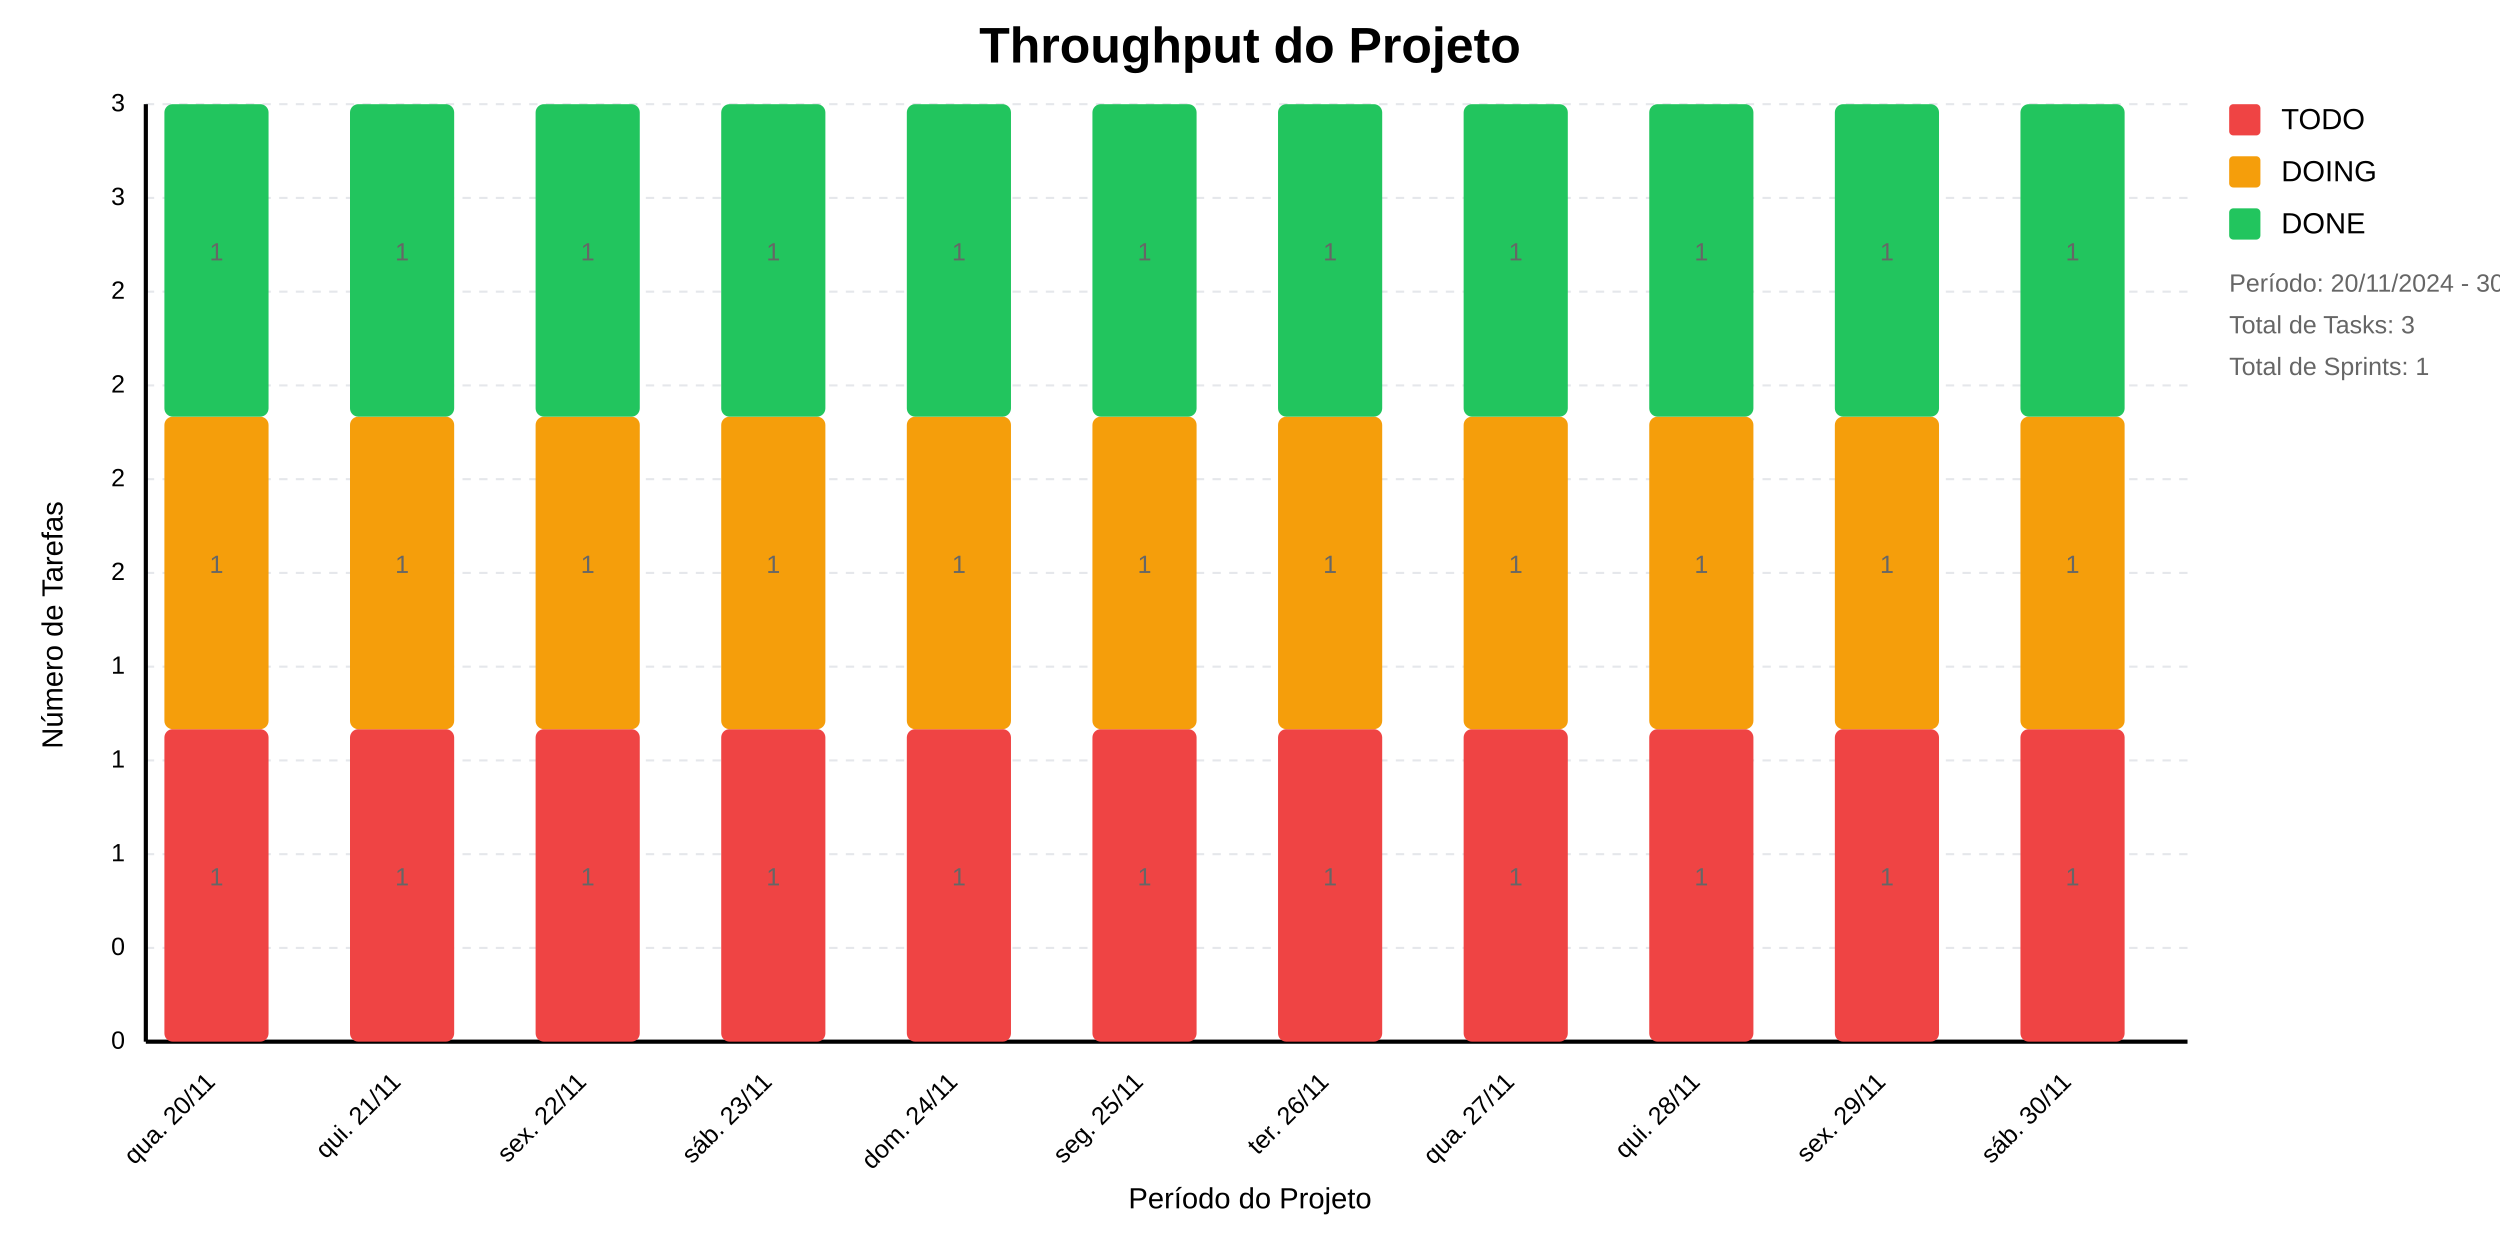
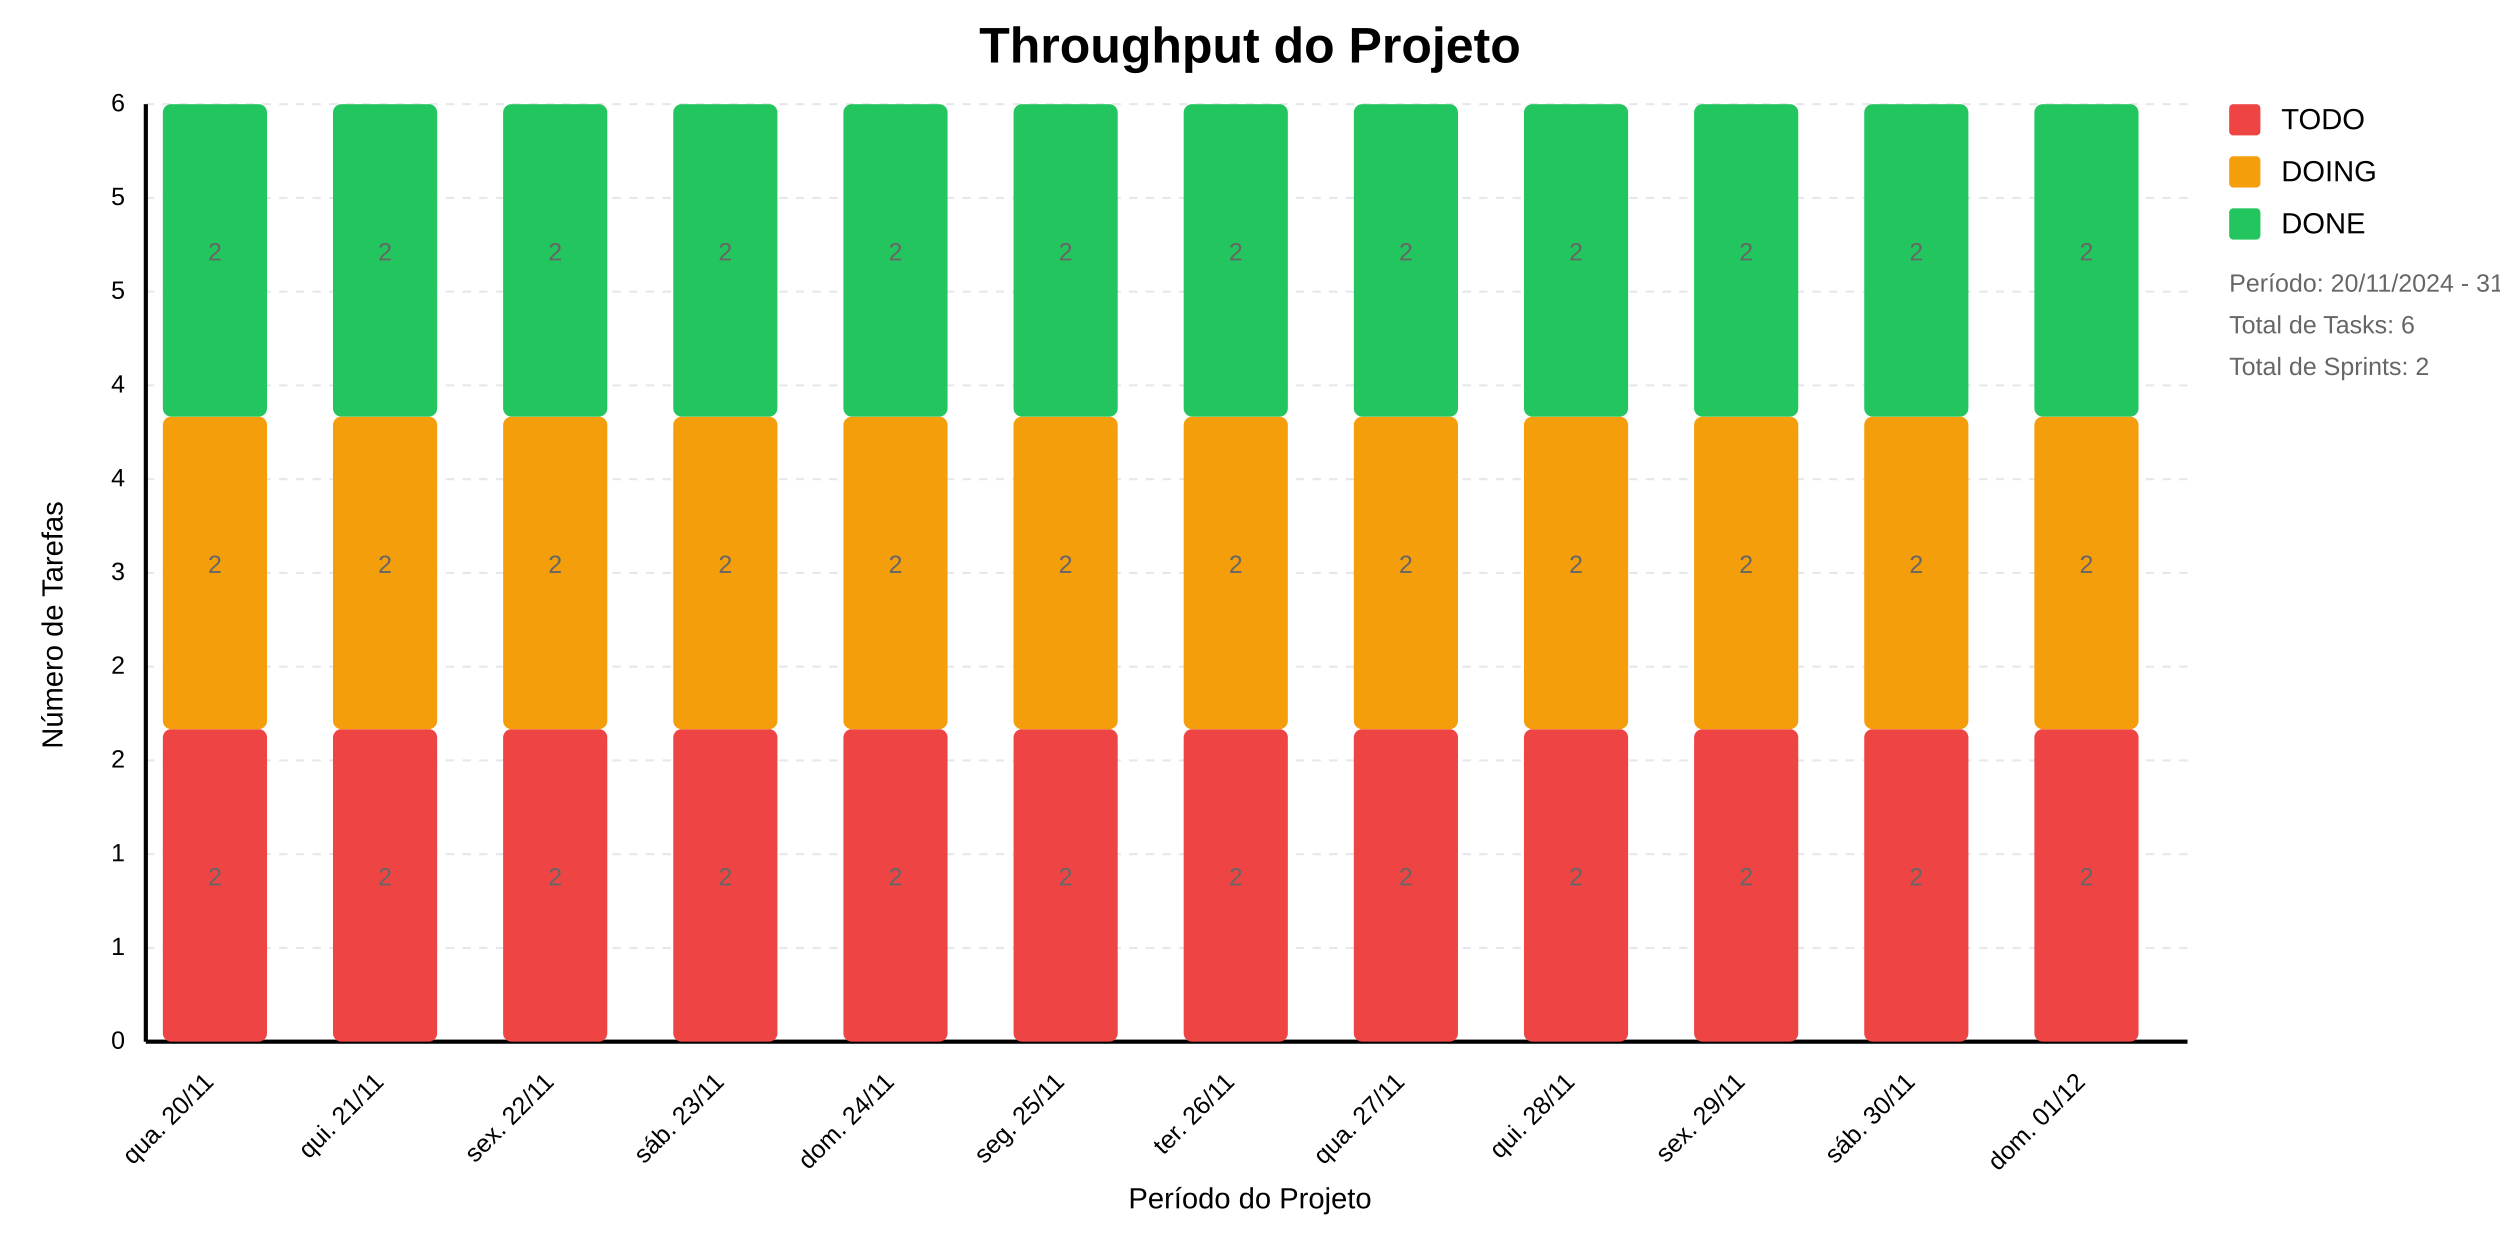
<svg xmlns="http://www.w3.org/2000/svg" viewBox="0 0 1200 600">
  <defs>
    <style>
              text { font-family: Arial, sans-serif; }
              .title { font-size: 24px; font-weight: bold; }
              .label { font-size: 14px; }
              .value { font-size: 12px; fill: #666666; }
              .axis { font-size: 12px; }
              .legend { font-size: 14px; }
            </style>
  </defs>
  <rect width="1200" height="600" fill="white" />
  <line x1="70" y1="50" x2="1050" y2="50" stroke="#e5e7eb" stroke-dasharray="4" />
-   <text x="60" y="50" text-anchor="end" class="axis" dominant-baseline="middle">3</text>
+   <text x="60" y="50" text-anchor="end" class="axis" dominant-baseline="middle">6</text>
  <line x1="70" y1="95" x2="1050" y2="95" stroke="#e5e7eb" stroke-dasharray="4" />
-   <text x="60" y="95" text-anchor="end" class="axis" dominant-baseline="middle">3</text>
+   <text x="60" y="95" text-anchor="end" class="axis" dominant-baseline="middle">5</text>
  <line x1="70" y1="140" x2="1050" y2="140" stroke="#e5e7eb" stroke-dasharray="4" />
-   <text x="60" y="140" text-anchor="end" class="axis" dominant-baseline="middle">2</text>
+   <text x="60" y="140" text-anchor="end" class="axis" dominant-baseline="middle">5</text>
  <line x1="70" y1="185" x2="1050" y2="185" stroke="#e5e7eb" stroke-dasharray="4" />
-   <text x="60" y="185" text-anchor="end" class="axis" dominant-baseline="middle">2</text>
+   <text x="60" y="185" text-anchor="end" class="axis" dominant-baseline="middle">4</text>
  <line x1="70" y1="230" x2="1050" y2="230" stroke="#e5e7eb" stroke-dasharray="4" />
-   <text x="60" y="230" text-anchor="end" class="axis" dominant-baseline="middle">2</text>
+   <text x="60" y="230" text-anchor="end" class="axis" dominant-baseline="middle">4</text>
  <line x1="70" y1="275" x2="1050" y2="275" stroke="#e5e7eb" stroke-dasharray="4" />
-   <text x="60" y="275" text-anchor="end" class="axis" dominant-baseline="middle">2</text>
+   <text x="60" y="275" text-anchor="end" class="axis" dominant-baseline="middle">3</text>
  <line x1="70" y1="320" x2="1050" y2="320" stroke="#e5e7eb" stroke-dasharray="4" />
-   <text x="60" y="320" text-anchor="end" class="axis" dominant-baseline="middle">1</text>
+   <text x="60" y="320" text-anchor="end" class="axis" dominant-baseline="middle">2</text>
  <line x1="70" y1="365" x2="1050" y2="365" stroke="#e5e7eb" stroke-dasharray="4" />
-   <text x="60" y="365" text-anchor="end" class="axis" dominant-baseline="middle">1</text>
+   <text x="60" y="365" text-anchor="end" class="axis" dominant-baseline="middle">2</text>
  <line x1="70" y1="410" x2="1050" y2="410" stroke="#e5e7eb" stroke-dasharray="4" />
  <text x="60" y="410" text-anchor="end" class="axis" dominant-baseline="middle">1</text>
  <line x1="70" y1="455" x2="1050" y2="455" stroke="#e5e7eb" stroke-dasharray="4" />
-   <text x="60" y="455" text-anchor="end" class="axis" dominant-baseline="middle">0</text>
+   <text x="60" y="455" text-anchor="end" class="axis" dominant-baseline="middle">1</text>
  <line x1="70" y1="500" x2="1050" y2="500" stroke="#e5e7eb" stroke-dasharray="4" />
  <text x="60" y="500" text-anchor="end" class="axis" dominant-baseline="middle">0</text>
  <line x1="70" y1="50" x2="70" y2="500" stroke="black" stroke-width="2" />
  <line x1="70" y1="500" x2="1050" y2="500" stroke="black" stroke-width="2" />
  <g>
-     <rect x="78.909" y="350" width="50" height="150" fill="#ef4444" rx="4" />
-     <rect x="78.909" y="200" width="50" height="150" fill="#f59e0b" rx="4" />
-     <rect x="78.909" y="50" width="50" height="150" fill="#22c55e" rx="4" />
-     <text transform="rotate(-45 103.9091 520)" x="103.909" y="520" text-anchor="end" class="axis">qua. 20/11</text>
-     <text x="103.909" y="425" text-anchor="middle" class="value" fill="white">1</text>
-     <text x="103.909" y="275" text-anchor="middle" class="value" fill="white">1</text>
-     <text x="103.909" y="125" text-anchor="middle" class="value" fill="white">1</text>
+     <rect x="78.167" y="350" width="50" height="150" fill="#ef4444" rx="4" />
+     <rect x="78.167" y="200" width="50" height="150" fill="#f59e0b" rx="4" />
+     <rect x="78.167" y="50" width="50" height="150" fill="#22c55e" rx="4" />
+     <text transform="rotate(-45 103.1667 520)" x="103.167" y="520" text-anchor="end" class="axis">qua. 20/11</text>
+     <text x="103.167" y="425" text-anchor="middle" class="value" fill="white">2</text>
+     <text x="103.167" y="275" text-anchor="middle" class="value" fill="white">2</text>
+     <text x="103.167" y="125" text-anchor="middle" class="value" fill="white">2</text>
  </g>
  <g>
-     <rect x="168" y="350" width="50" height="150" fill="#ef4444" rx="4" />
-     <rect x="168" y="200" width="50" height="150" fill="#f59e0b" rx="4" />
-     <rect x="168" y="50" width="50" height="150" fill="#22c55e" rx="4" />
-     <text transform="rotate(-45 193 520)" x="193" y="520" text-anchor="end" class="axis">qui. 21/11</text>
-     <text x="193" y="425" text-anchor="middle" class="value" fill="white">1</text>
-     <text x="193" y="275" text-anchor="middle" class="value" fill="white">1</text>
-     <text x="193" y="125" text-anchor="middle" class="value" fill="white">1</text>
+     <rect x="159.833" y="350" width="50" height="150" fill="#ef4444" rx="4" />
+     <rect x="159.833" y="200" width="50" height="150" fill="#f59e0b" rx="4" />
+     <rect x="159.833" y="50" width="50" height="150" fill="#22c55e" rx="4" />
+     <text transform="rotate(-45 184.8333 520)" x="184.833" y="520" text-anchor="end" class="axis">qui. 21/11</text>
+     <text x="184.833" y="425" text-anchor="middle" class="value" fill="white">2</text>
+     <text x="184.833" y="275" text-anchor="middle" class="value" fill="white">2</text>
+     <text x="184.833" y="125" text-anchor="middle" class="value" fill="white">2</text>
  </g>
  <g>
-     <rect x="257.091" y="350" width="50" height="150" fill="#ef4444" rx="4" />
-     <rect x="257.091" y="200" width="50" height="150" fill="#f59e0b" rx="4" />
-     <rect x="257.091" y="50" width="50" height="150" fill="#22c55e" rx="4" />
-     <text transform="rotate(-45 282.0909 520)" x="282.091" y="520" text-anchor="end" class="axis">sex. 22/11</text>
-     <text x="282.091" y="425" text-anchor="middle" class="value" fill="white">1</text>
-     <text x="282.091" y="275" text-anchor="middle" class="value" fill="white">1</text>
-     <text x="282.091" y="125" text-anchor="middle" class="value" fill="white">1</text>
+     <rect x="241.5" y="350" width="50" height="150" fill="#ef4444" rx="4" />
+     <rect x="241.5" y="200" width="50" height="150" fill="#f59e0b" rx="4" />
+     <rect x="241.5" y="50" width="50" height="150" fill="#22c55e" rx="4" />
+     <text transform="rotate(-45 266.5 520)" x="266.5" y="520" text-anchor="end" class="axis">sex. 22/11</text>
+     <text x="266.5" y="425" text-anchor="middle" class="value" fill="white">2</text>
+     <text x="266.5" y="275" text-anchor="middle" class="value" fill="white">2</text>
+     <text x="266.5" y="125" text-anchor="middle" class="value" fill="white">2</text>
  </g>
  <g>
-     <rect x="346.182" y="350" width="50" height="150" fill="#ef4444" rx="4" />
-     <rect x="346.182" y="200" width="50" height="150" fill="#f59e0b" rx="4" />
-     <rect x="346.182" y="50" width="50" height="150" fill="#22c55e" rx="4" />
-     <text transform="rotate(-45 371.1818 520)" x="371.182" y="520" text-anchor="end" class="axis">sáb. 23/11</text>
-     <text x="371.182" y="425" text-anchor="middle" class="value" fill="white">1</text>
-     <text x="371.182" y="275" text-anchor="middle" class="value" fill="white">1</text>
-     <text x="371.182" y="125" text-anchor="middle" class="value" fill="white">1</text>
+     <rect x="323.167" y="350" width="50" height="150" fill="#ef4444" rx="4" />
+     <rect x="323.167" y="200" width="50" height="150" fill="#f59e0b" rx="4" />
+     <rect x="323.167" y="50" width="50" height="150" fill="#22c55e" rx="4" />
+     <text transform="rotate(-45 348.1667 520)" x="348.167" y="520" text-anchor="end" class="axis">sáb. 23/11</text>
+     <text x="348.167" y="425" text-anchor="middle" class="value" fill="white">2</text>
+     <text x="348.167" y="275" text-anchor="middle" class="value" fill="white">2</text>
+     <text x="348.167" y="125" text-anchor="middle" class="value" fill="white">2</text>
  </g>
  <g>
-     <rect x="435.273" y="350" width="50" height="150" fill="#ef4444" rx="4" />
-     <rect x="435.273" y="200" width="50" height="150" fill="#f59e0b" rx="4" />
-     <rect x="435.273" y="50" width="50" height="150" fill="#22c55e" rx="4" />
-     <text transform="rotate(-45 460.2727 520)" x="460.273" y="520" text-anchor="end" class="axis">dom. 24/11</text>
-     <text x="460.273" y="425" text-anchor="middle" class="value" fill="white">1</text>
-     <text x="460.273" y="275" text-anchor="middle" class="value" fill="white">1</text>
-     <text x="460.273" y="125" text-anchor="middle" class="value" fill="white">1</text>
+     <rect x="404.833" y="350" width="50" height="150" fill="#ef4444" rx="4" />
+     <rect x="404.833" y="200" width="50" height="150" fill="#f59e0b" rx="4" />
+     <rect x="404.833" y="50" width="50" height="150" fill="#22c55e" rx="4" />
+     <text transform="rotate(-45 429.8333 520)" x="429.833" y="520" text-anchor="end" class="axis">dom. 24/11</text>
+     <text x="429.833" y="425" text-anchor="middle" class="value" fill="white">2</text>
+     <text x="429.833" y="275" text-anchor="middle" class="value" fill="white">2</text>
+     <text x="429.833" y="125" text-anchor="middle" class="value" fill="white">2</text>
  </g>
  <g>
-     <rect x="524.364" y="350" width="50" height="150" fill="#ef4444" rx="4" />
-     <rect x="524.364" y="200" width="50" height="150" fill="#f59e0b" rx="4" />
-     <rect x="524.364" y="50" width="50" height="150" fill="#22c55e" rx="4" />
-     <text transform="rotate(-45 549.3636 520)" x="549.364" y="520" text-anchor="end" class="axis">seg. 25/11</text>
-     <text x="549.364" y="425" text-anchor="middle" class="value" fill="white">1</text>
-     <text x="549.364" y="275" text-anchor="middle" class="value" fill="white">1</text>
-     <text x="549.364" y="125" text-anchor="middle" class="value" fill="white">1</text>
+     <rect x="486.5" y="350" width="50" height="150" fill="#ef4444" rx="4" />
+     <rect x="486.5" y="200" width="50" height="150" fill="#f59e0b" rx="4" />
+     <rect x="486.5" y="50" width="50" height="150" fill="#22c55e" rx="4" />
+     <text transform="rotate(-45 511.5 520)" x="511.5" y="520" text-anchor="end" class="axis">seg. 25/11</text>
+     <text x="511.5" y="425" text-anchor="middle" class="value" fill="white">2</text>
+     <text x="511.5" y="275" text-anchor="middle" class="value" fill="white">2</text>
+     <text x="511.5" y="125" text-anchor="middle" class="value" fill="white">2</text>
  </g>
  <g>
-     <rect x="613.455" y="350" width="50" height="150" fill="#ef4444" rx="4" />
-     <rect x="613.455" y="200" width="50" height="150" fill="#f59e0b" rx="4" />
-     <rect x="613.455" y="50" width="50" height="150" fill="#22c55e" rx="4" />
-     <text transform="rotate(-45 638.4545 520)" x="638.455" y="520" text-anchor="end" class="axis">ter. 26/11</text>
-     <text x="638.455" y="425" text-anchor="middle" class="value" fill="white">1</text>
-     <text x="638.455" y="275" text-anchor="middle" class="value" fill="white">1</text>
-     <text x="638.455" y="125" text-anchor="middle" class="value" fill="white">1</text>
+     <rect x="568.167" y="350" width="50" height="150" fill="#ef4444" rx="4" />
+     <rect x="568.167" y="200" width="50" height="150" fill="#f59e0b" rx="4" />
+     <rect x="568.167" y="50" width="50" height="150" fill="#22c55e" rx="4" />
+     <text transform="rotate(-45 593.1667 520)" x="593.167" y="520" text-anchor="end" class="axis">ter. 26/11</text>
+     <text x="593.167" y="425" text-anchor="middle" class="value" fill="white">2</text>
+     <text x="593.167" y="275" text-anchor="middle" class="value" fill="white">2</text>
+     <text x="593.167" y="125" text-anchor="middle" class="value" fill="white">2</text>
  </g>
  <g>
-     <rect x="702.545" y="350" width="50" height="150" fill="#ef4444" rx="4" />
-     <rect x="702.545" y="200" width="50" height="150" fill="#f59e0b" rx="4" />
-     <rect x="702.545" y="50" width="50" height="150" fill="#22c55e" rx="4" />
-     <text transform="rotate(-45 727.5455 520)" x="727.545" y="520" text-anchor="end" class="axis">qua. 27/11</text>
-     <text x="727.545" y="425" text-anchor="middle" class="value" fill="white">1</text>
-     <text x="727.545" y="275" text-anchor="middle" class="value" fill="white">1</text>
-     <text x="727.545" y="125" text-anchor="middle" class="value" fill="white">1</text>
+     <rect x="649.833" y="350" width="50" height="150" fill="#ef4444" rx="4" />
+     <rect x="649.833" y="200" width="50" height="150" fill="#f59e0b" rx="4" />
+     <rect x="649.833" y="50" width="50" height="150" fill="#22c55e" rx="4" />
+     <text transform="rotate(-45 674.8333 520)" x="674.833" y="520" text-anchor="end" class="axis">qua. 27/11</text>
+     <text x="674.833" y="425" text-anchor="middle" class="value" fill="white">2</text>
+     <text x="674.833" y="275" text-anchor="middle" class="value" fill="white">2</text>
+     <text x="674.833" y="125" text-anchor="middle" class="value" fill="white">2</text>
  </g>
  <g>
-     <rect x="791.636" y="350" width="50" height="150" fill="#ef4444" rx="4" />
-     <rect x="791.636" y="200" width="50" height="150" fill="#f59e0b" rx="4" />
-     <rect x="791.636" y="50" width="50" height="150" fill="#22c55e" rx="4" />
-     <text transform="rotate(-45 816.6364 520)" x="816.636" y="520" text-anchor="end" class="axis">qui. 28/11</text>
-     <text x="816.636" y="425" text-anchor="middle" class="value" fill="white">1</text>
-     <text x="816.636" y="275" text-anchor="middle" class="value" fill="white">1</text>
-     <text x="816.636" y="125" text-anchor="middle" class="value" fill="white">1</text>
+     <rect x="731.5" y="350" width="50" height="150" fill="#ef4444" rx="4" />
+     <rect x="731.5" y="200" width="50" height="150" fill="#f59e0b" rx="4" />
+     <rect x="731.5" y="50" width="50" height="150" fill="#22c55e" rx="4" />
+     <text transform="rotate(-45 756.5 520)" x="756.5" y="520" text-anchor="end" class="axis">qui. 28/11</text>
+     <text x="756.5" y="425" text-anchor="middle" class="value" fill="white">2</text>
+     <text x="756.5" y="275" text-anchor="middle" class="value" fill="white">2</text>
+     <text x="756.5" y="125" text-anchor="middle" class="value" fill="white">2</text>
  </g>
  <g>
-     <rect x="880.727" y="350" width="50" height="150" fill="#ef4444" rx="4" />
-     <rect x="880.727" y="200" width="50" height="150" fill="#f59e0b" rx="4" />
-     <rect x="880.727" y="50" width="50" height="150" fill="#22c55e" rx="4" />
-     <text transform="rotate(-45 905.7273 520)" x="905.727" y="520" text-anchor="end" class="axis">sex. 29/11</text>
-     <text x="905.727" y="425" text-anchor="middle" class="value" fill="white">1</text>
-     <text x="905.727" y="275" text-anchor="middle" class="value" fill="white">1</text>
-     <text x="905.727" y="125" text-anchor="middle" class="value" fill="white">1</text>
+     <rect x="813.167" y="350" width="50" height="150" fill="#ef4444" rx="4" />
+     <rect x="813.167" y="200" width="50" height="150" fill="#f59e0b" rx="4" />
+     <rect x="813.167" y="50" width="50" height="150" fill="#22c55e" rx="4" />
+     <text transform="rotate(-45 838.1667 520)" x="838.167" y="520" text-anchor="end" class="axis">sex. 29/11</text>
+     <text x="838.167" y="425" text-anchor="middle" class="value" fill="white">2</text>
+     <text x="838.167" y="275" text-anchor="middle" class="value" fill="white">2</text>
+     <text x="838.167" y="125" text-anchor="middle" class="value" fill="white">2</text>
  </g>
  <g>
-     <rect x="969.818" y="350" width="50" height="150" fill="#ef4444" rx="4" />
-     <rect x="969.818" y="200" width="50" height="150" fill="#f59e0b" rx="4" />
-     <rect x="969.818" y="50" width="50" height="150" fill="#22c55e" rx="4" />
-     <text transform="rotate(-45 994.8182 520)" x="994.818" y="520" text-anchor="end" class="axis">sáb. 30/11</text>
-     <text x="994.818" y="425" text-anchor="middle" class="value" fill="white">1</text>
-     <text x="994.818" y="275" text-anchor="middle" class="value" fill="white">1</text>
-     <text x="994.818" y="125" text-anchor="middle" class="value" fill="white">1</text>
+     <rect x="894.833" y="350" width="50" height="150" fill="#ef4444" rx="4" />
+     <rect x="894.833" y="200" width="50" height="150" fill="#f59e0b" rx="4" />
+     <rect x="894.833" y="50" width="50" height="150" fill="#22c55e" rx="4" />
+     <text transform="rotate(-45 919.8333 520)" x="919.833" y="520" text-anchor="end" class="axis">sáb. 30/11</text>
+     <text x="919.833" y="425" text-anchor="middle" class="value" fill="white">2</text>
+     <text x="919.833" y="275" text-anchor="middle" class="value" fill="white">2</text>
+     <text x="919.833" y="125" text-anchor="middle" class="value" fill="white">2</text>
+   </g>
+   <g>
+     <rect x="976.5" y="350" width="50" height="150" fill="#ef4444" rx="4" />
+     <rect x="976.5" y="200" width="50" height="150" fill="#f59e0b" rx="4" />
+     <rect x="976.5" y="50" width="50" height="150" fill="#22c55e" rx="4" />
+     <text transform="rotate(-45 1001.5 520)" x="1001.5" y="520" text-anchor="end" class="axis">dom. 01/12</text>
+     <text x="1001.5" y="425" text-anchor="middle" class="value" fill="white">2</text>
+     <text x="1001.5" y="275" text-anchor="middle" class="value" fill="white">2</text>
+     <text x="1001.5" y="125" text-anchor="middle" class="value" fill="white">2</text>
  </g>
  <text transform="rotate(-90 30 300)" x="30" y="300" text-anchor="middle" class="label">Número de Tarefas</text>
  <text x="600" y="580" text-anchor="middle" class="label">Período do Projeto</text>
  <text x="600" y="30" text-anchor="middle" class="title">Throughput do Projeto</text>
  <g transform="translate(1070, 50)">
    <rect width="15" height="15" fill="#ef4444" rx="2" />
    <text x="25" y="12" class="legend">TODO</text>
    <rect y="25" width="15" height="15" fill="#f59e0b" rx="2" />
    <text x="25" y="37" class="legend">DOING</text>
    <rect y="50" width="15" height="15" fill="#22c55e" rx="2" />
    <text x="25" y="62" class="legend">DONE</text>
    <text x="0" y="90" class="value">
              Período: 20/11/2024 - 
-               30/11/2024
+               31/11/2024
            </text>
    <text x="0" y="110" class="value">
-               Total de Tasks: 3
+               Total de Tasks: 6
            </text>
    <text x="0" y="130" class="value">
-               Total de Sprints: 1
+               Total de Sprints: 2
            </text>
  </g>
</svg>
